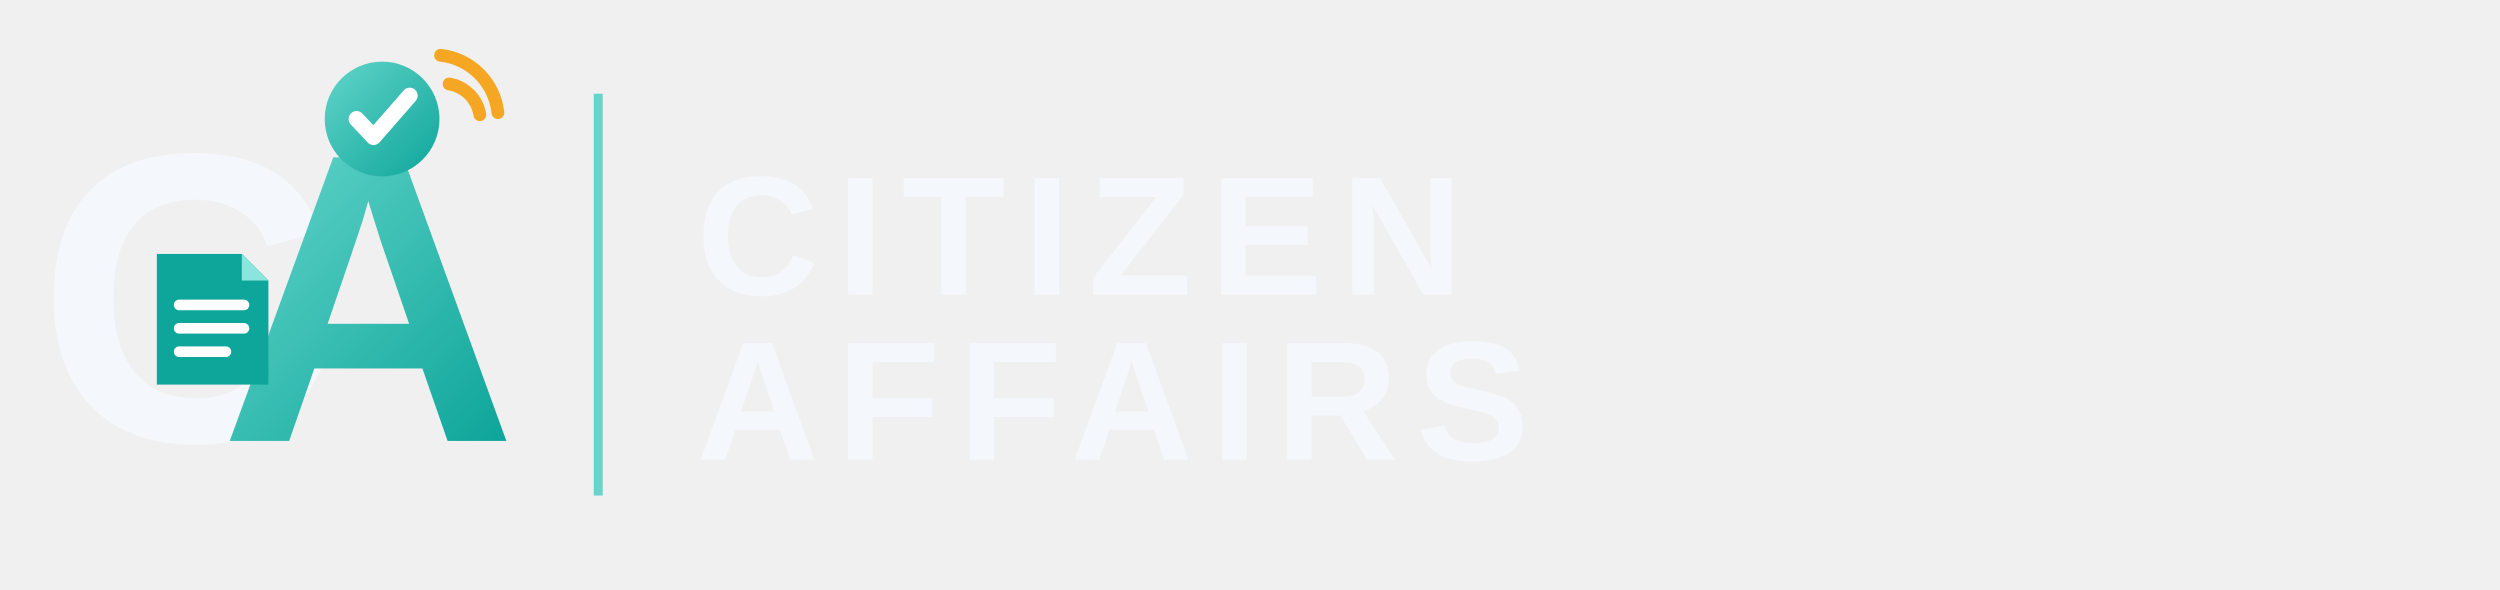
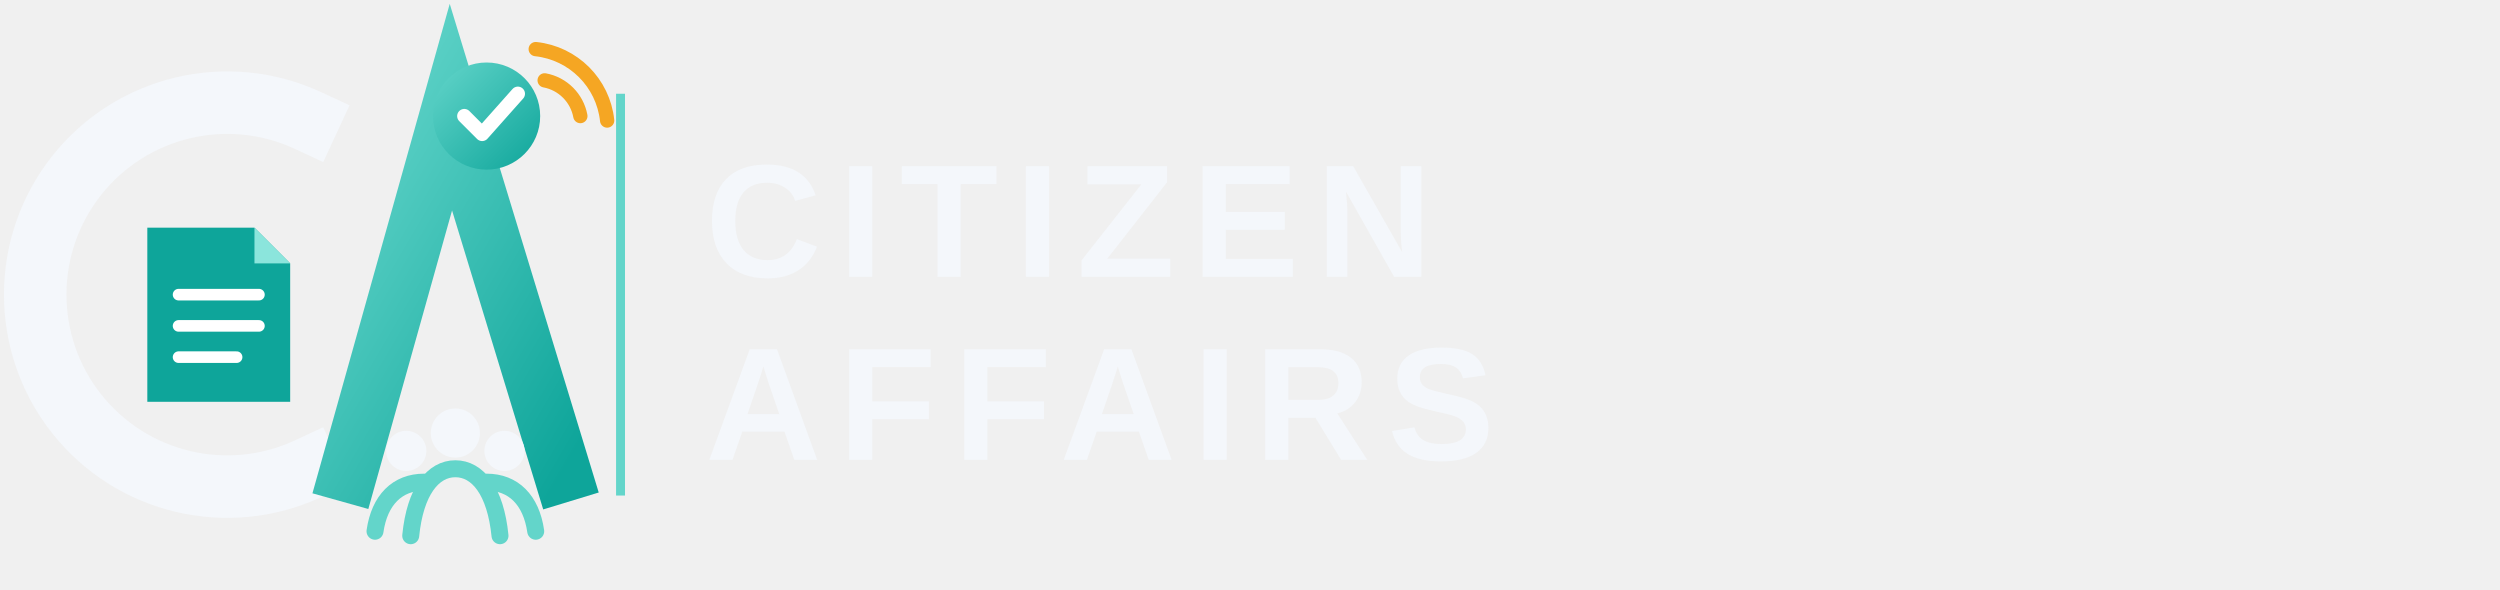
- <svg xmlns="http://www.w3.org/2000/svg" viewBox="0 0 560 132">
+ <svg xmlns="http://www.w3.org/2000/svg" viewBox="0 0 560 132" role="img" aria-labelledby="title desc">
  <defs>
    <linearGradient id="teal" x1="0" y1="0" x2="1" y2="1">
      <stop offset="0" stop-color="#63D5CA" />
      <stop offset="1" stop-color="#0EA59A" />
    </linearGradient>
  </defs>
-   <g transform="translate(3 5) scale(.238)">
-     <g font-family="Arial, Helvetica, sans-serif" font-weight="800">
-       <text x="22" y="394" font-size="388" fill="#F4F7FB">C</text>
-       <text x="194" y="394" font-size="388" fill="url(#teal)">A</text>
+   <g aria-hidden="true">
+     <path d="M69 27A43 43 0 1 0 69 105" fill="none" stroke="#F4F7FB" stroke-width="14" stroke-linecap="square" />
+     <path d="M78 106L101 24L126 106" fill="none" stroke="url(#teal)" stroke-width="13" stroke-linecap="square" stroke-linejoin="miter" />
+     <path d="M88 75H115" fill="none" stroke="url(#teal)" stroke-width="11" stroke-linecap="square" />
+     <g transform="translate(33 51)">
+       <path d="M0 0h24l8 8v31H0z" fill="#0EA59A" rx="3" />
+       <path d="M24 0v8h8" fill="#8BE5DC" />
+       <path d="M7 15h18M7 22h18M7 29h13" fill="none" stroke="#fff" stroke-width="2.6" stroke-linecap="round" />
    </g>
-     <g transform="translate(135 218)">
-       <path d="M0 0h80l25 25v98H0z" fill="#0EA59A" />
-       <path d="M80 0v25h25" fill="#8BE5DC" />
-       <path d="M21 48h61M21 70h61M21 92h44" stroke="#fff" stroke-width="10" stroke-linecap="round" />
+     <g transform="translate(109 26)">
+       <circle r="12" fill="url(#teal)" />
+       <path d="M-5 0l4 4 8-9" fill="none" stroke="#fff" stroke-width="3.2" stroke-linecap="round" stroke-linejoin="round" />
    </g>
-     <g transform="translate(347 91)">
-       <circle r="54" fill="url(#teal)" />
-       <path d="M-24 0l16 17 34-39" fill="none" stroke="#fff" stroke-width="15" stroke-linecap="round" stroke-linejoin="round" />
+     <g fill="none" stroke="#F5A623" stroke-width="3.2" stroke-linecap="round">
+       <path d="M120 11a18 18 0 0 1 16 16" />
+       <path d="M122 18a10 10 0 0 1 8 8" />
    </g>
-     <g fill="none" stroke="#F5A623" stroke-width="12" stroke-linecap="round">
-       <path d="M402 31a61 61 0 0 1 54 54" />
-       <path d="M410 58a35 35 0 0 1 29 29" />
+     <g fill="#F4F7FB">
+       <circle cx="91" cy="101" r="4.5" />
+       <circle cx="102" cy="97" r="5.5" />
+       <circle cx="113" cy="101" r="4.5" />
+     </g>
+     <g fill="none" stroke="#63D5CA" stroke-width="3.8" stroke-linecap="round">
+       <path d="M84 119c1-7 5-11 11-11" />
+       <path d="M92 120c1-10 5-15 10-15s9 5 10 15" />
+       <path d="M109 108c6 0 10 4 11 11" />
    </g>
  </g>
-   <path d="M134 21v90" stroke="#63D5CA" stroke-width="2" />
-   <g font-family="Arial, Helvetica, sans-serif">
-     <text x="156" y="66" font-size="38" font-weight="800" letter-spacing="4" fill="#F4F7FB">CITIZEN</text>
-     <text x="156" y="103" font-size="38" font-weight="800" letter-spacing="4" fill="#F4F7FB">AFFAIRS</text>
+   <path d="M139 21v90" stroke="#63D5CA" stroke-width="2" />
+   <g font-family="Arial, Helvetica, sans-serif" fill="#F4F7FB" font-weight="800">
+     <text x="158" y="62" font-size="36" letter-spacing="3.8">CITIZEN</text>
+     <text x="158" y="103" font-size="36" letter-spacing="3.8">AFFAIRS</text>
  </g>
</svg>
